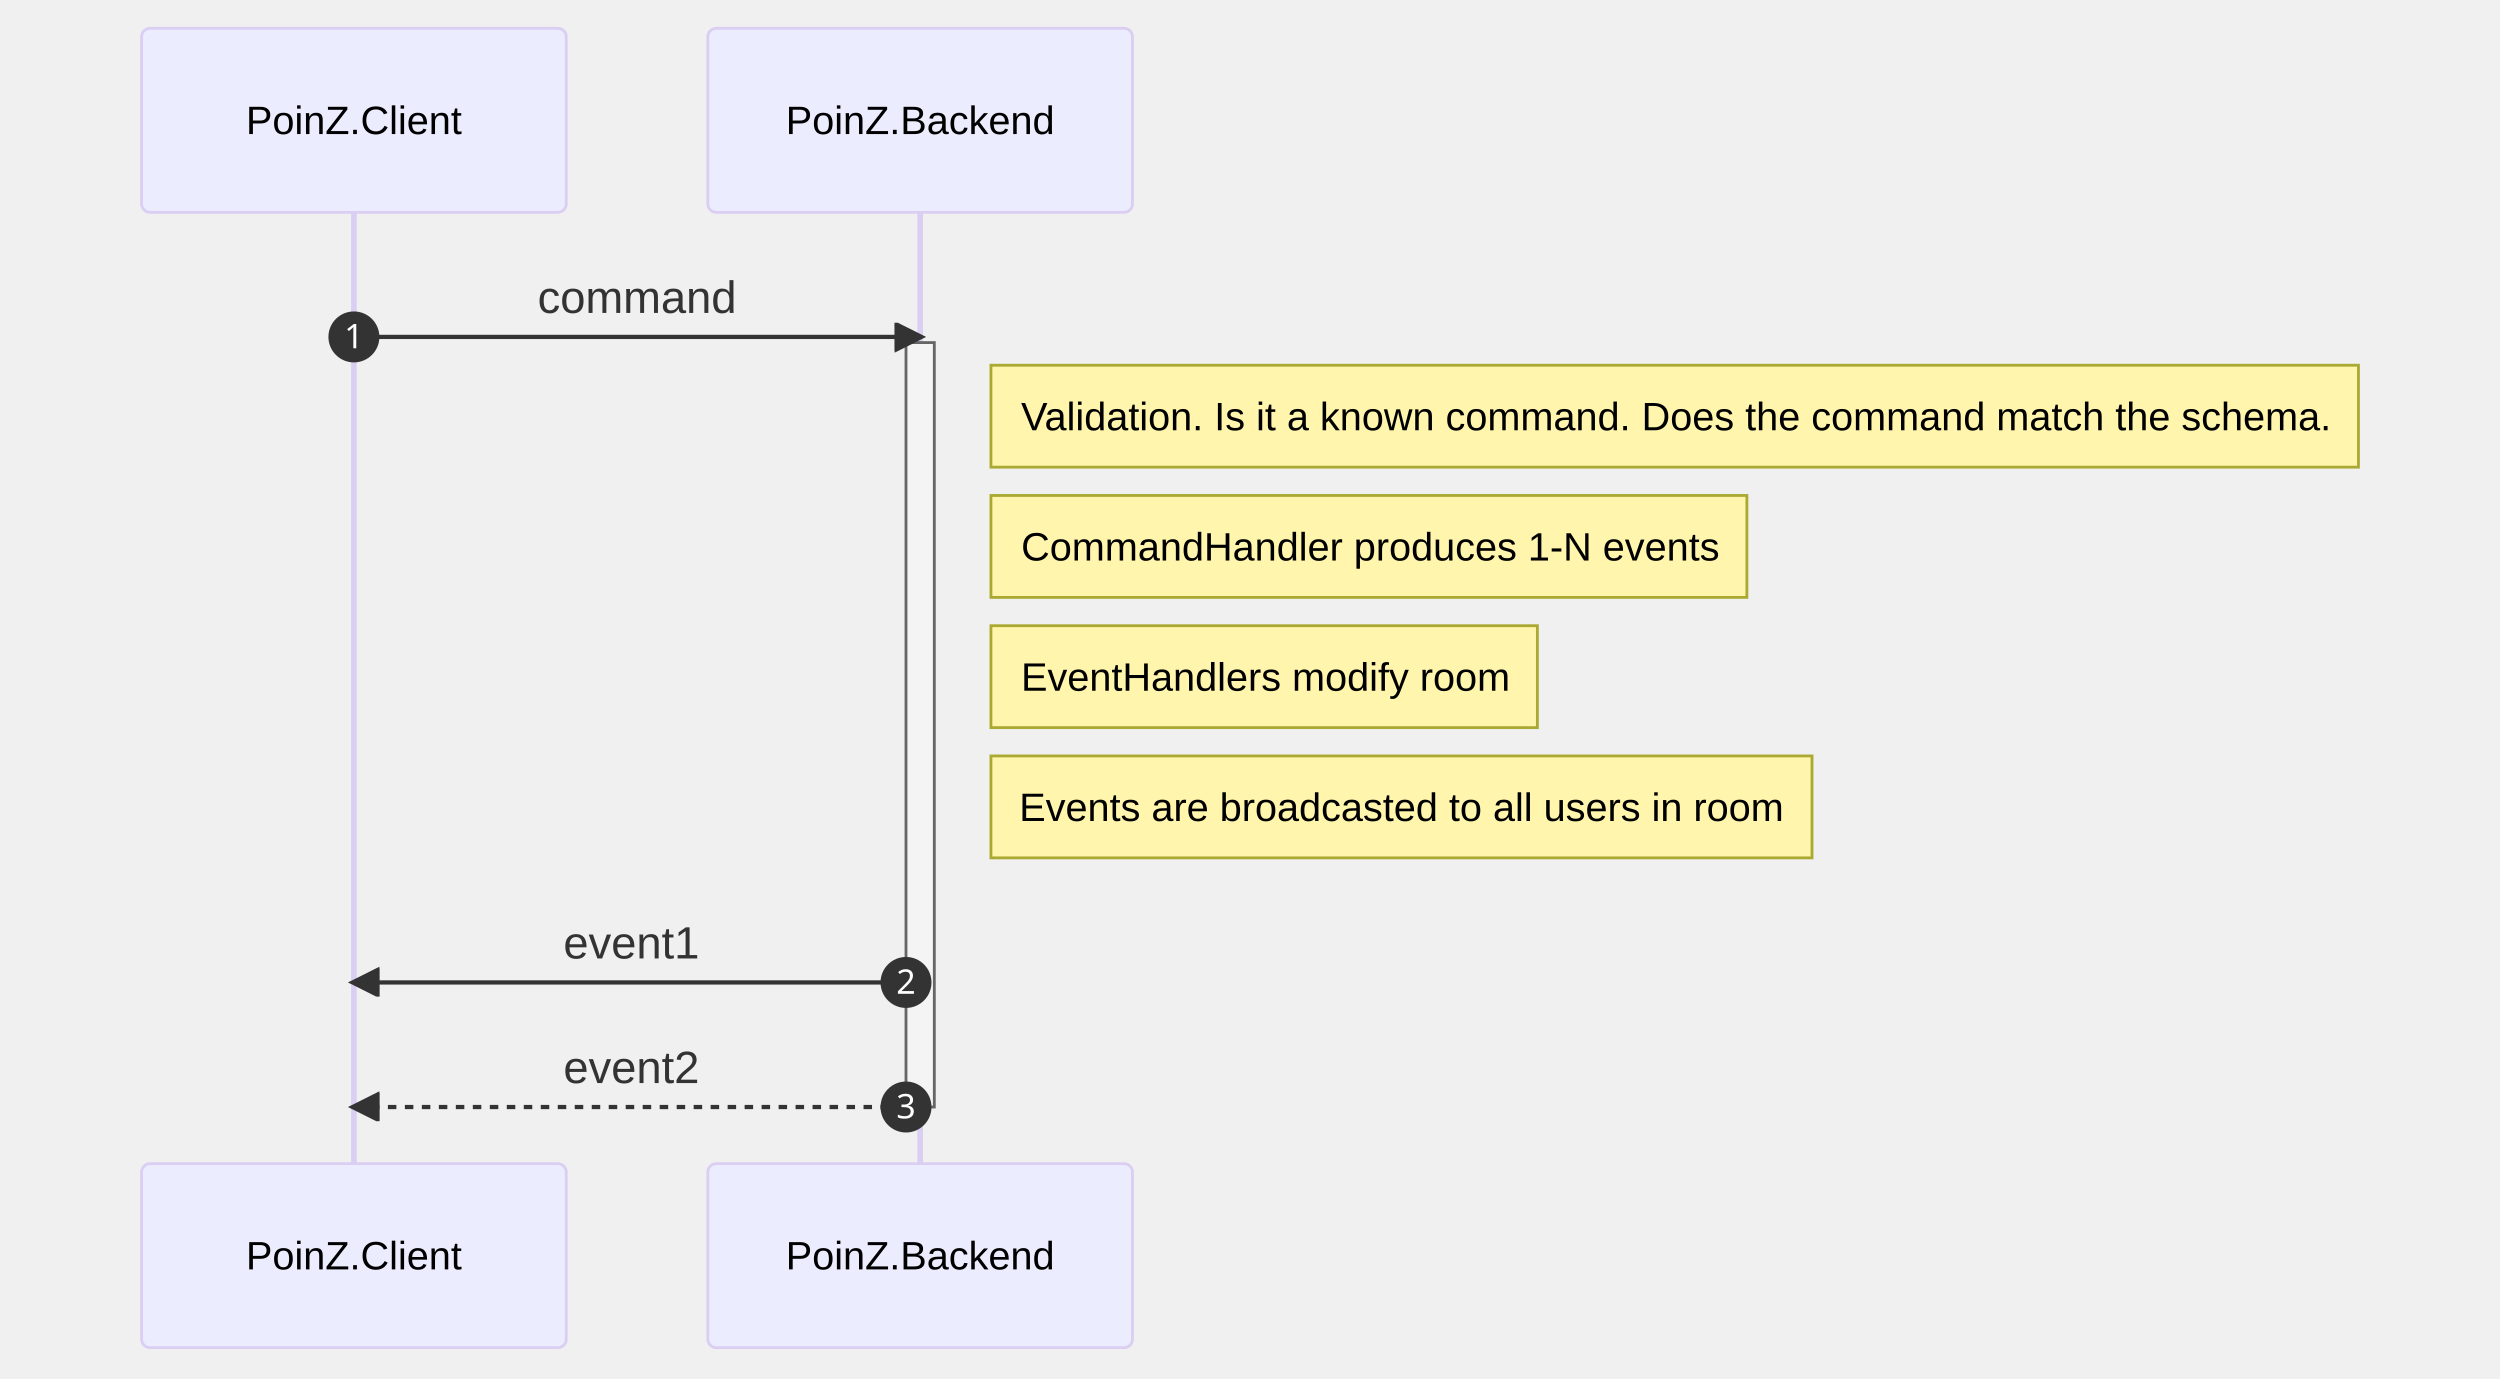
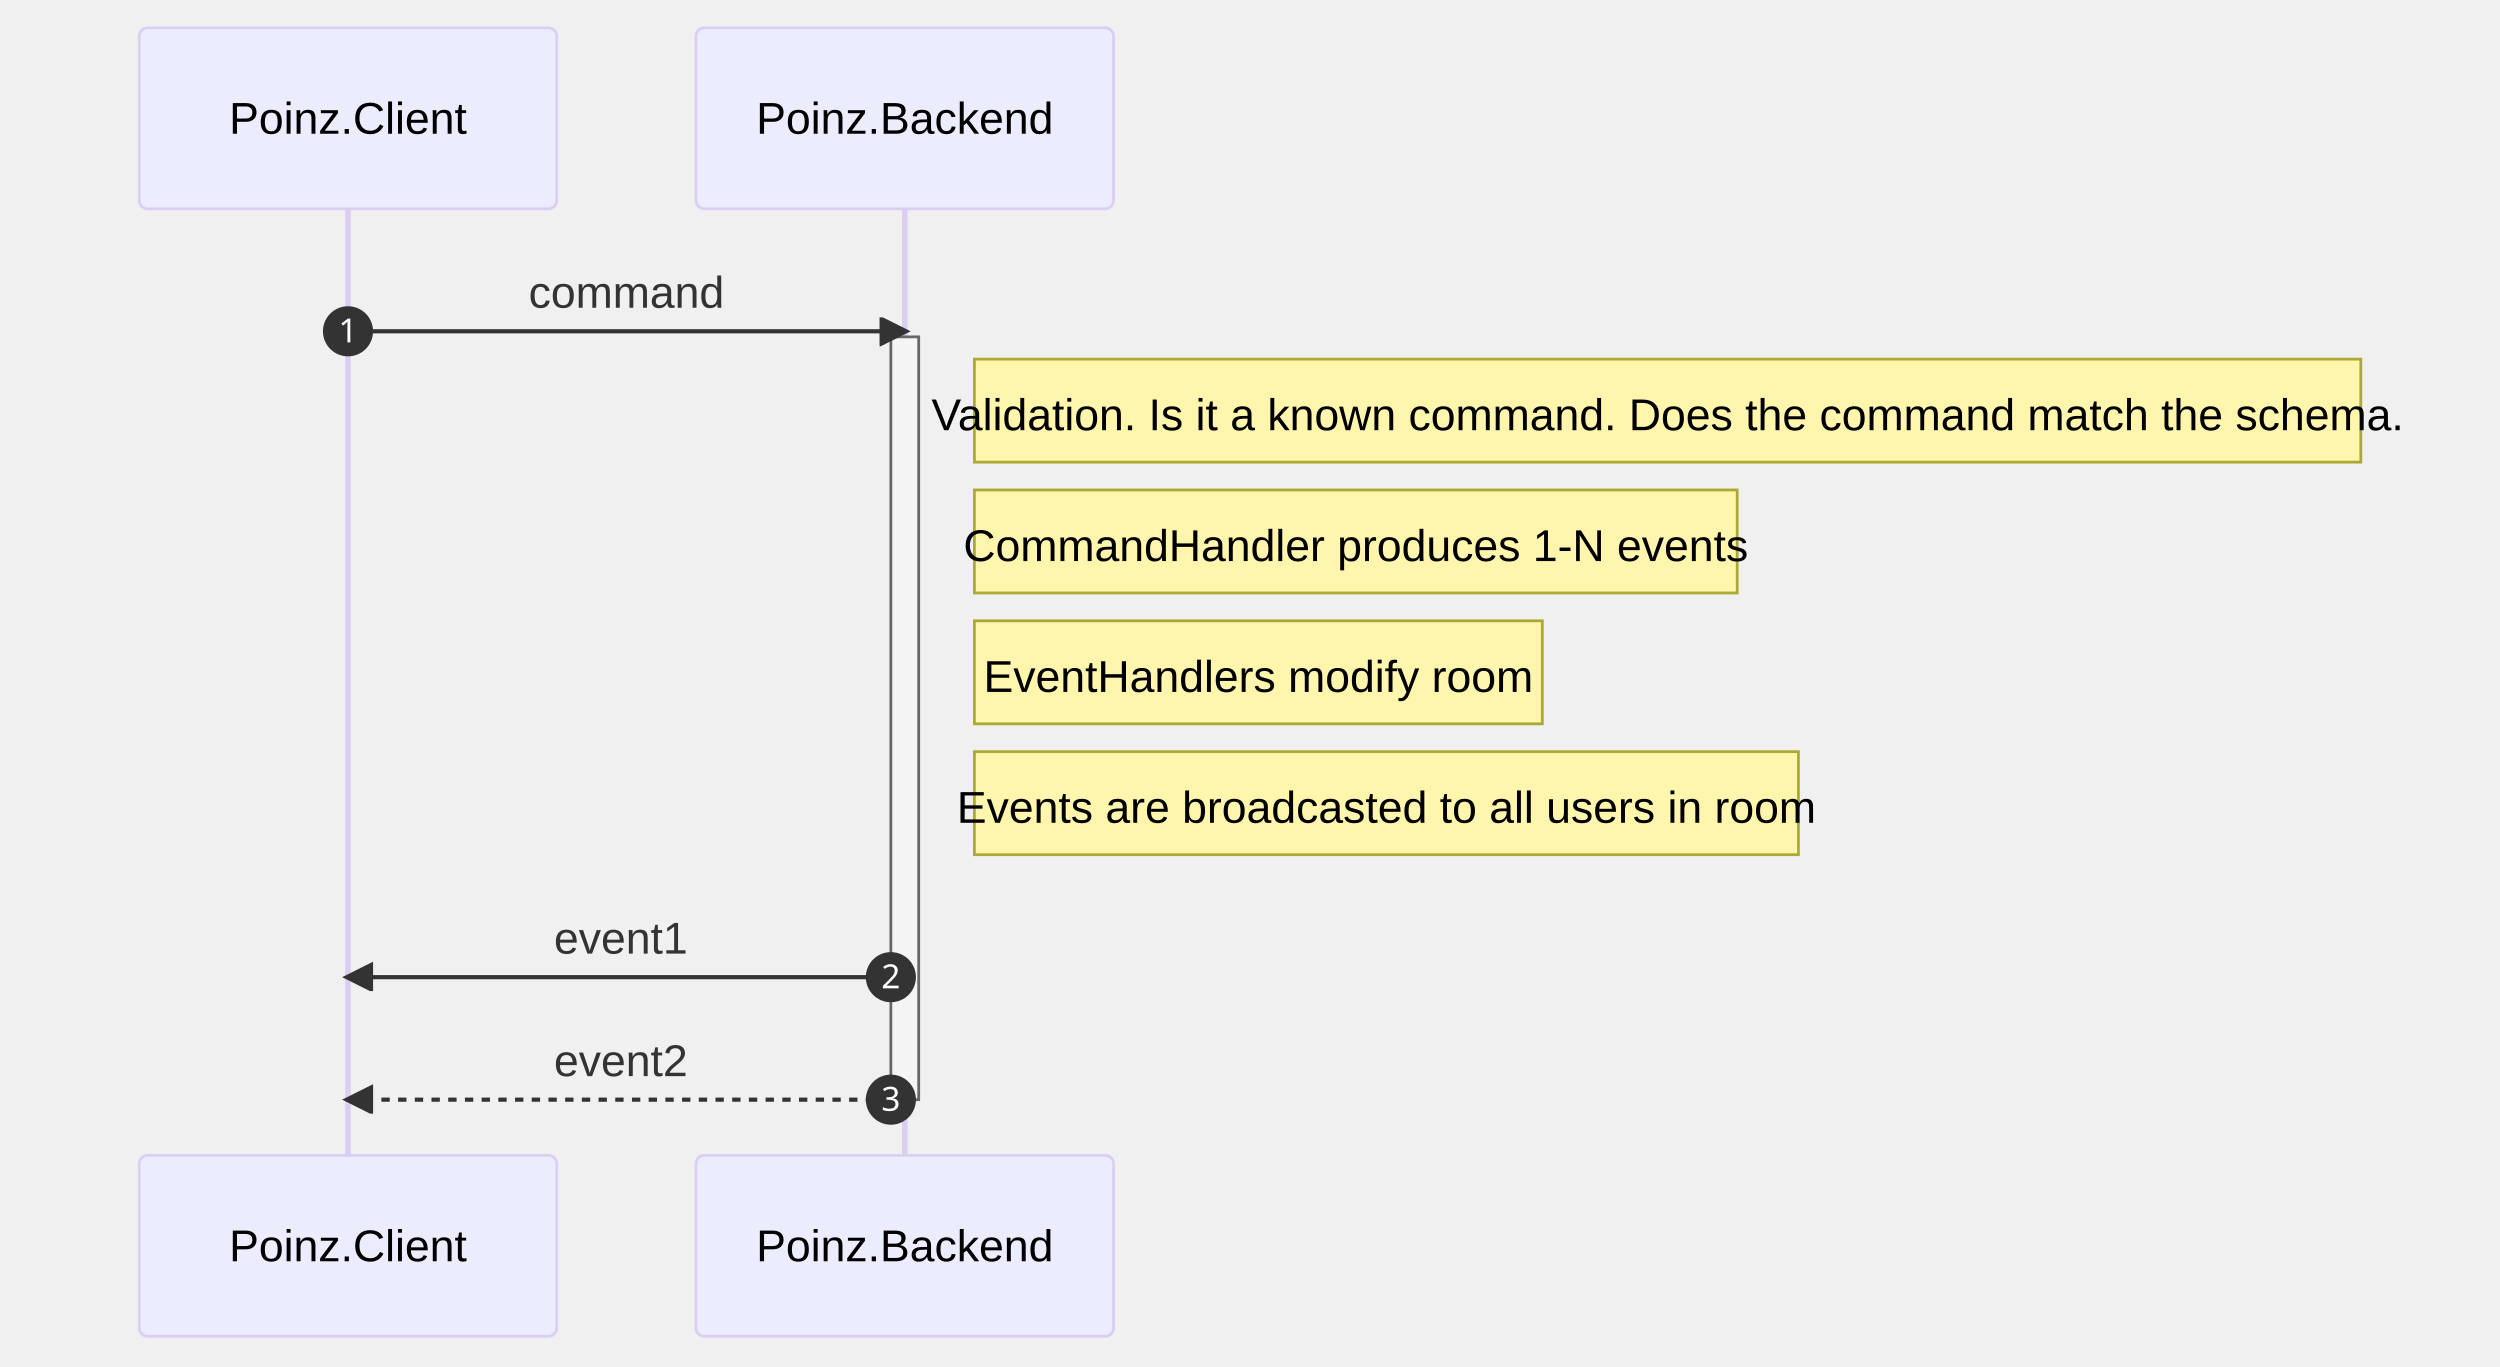
- <svg xmlns="http://www.w3.org/2000/svg" aria-labelledby="chart-title-mermaid-1667730620739 chart-desc-mermaid-1667730620739" role="img" viewBox="-50 -10 883 487" style="max-width: 883px; background-color: white;" width="100%" id="mermaid-1667730620739">
-   <style>#mermaid-1667730620739 {font-family:"trebuchet ms",verdana,arial,sans-serif;font-size:16px;fill:#333;}#mermaid-1667730620739 .error-icon{fill:#552222;}#mermaid-1667730620739 .error-text{fill:#552222;stroke:#552222;}#mermaid-1667730620739 .edge-thickness-normal{stroke-width:2px;}#mermaid-1667730620739 .edge-thickness-thick{stroke-width:3.5px;}#mermaid-1667730620739 .edge-pattern-solid{stroke-dasharray:0;}#mermaid-1667730620739 .edge-pattern-dashed{stroke-dasharray:3;}#mermaid-1667730620739 .edge-pattern-dotted{stroke-dasharray:2;}#mermaid-1667730620739 .marker{fill:#333333;stroke:#333333;}#mermaid-1667730620739 .marker.cross{stroke:#333333;}#mermaid-1667730620739 svg{font-family:"trebuchet ms",verdana,arial,sans-serif;font-size:16px;}#mermaid-1667730620739 .actor{stroke:hsl(259.626, 59.777%, 87.902%);fill:#ECECFF;}#mermaid-1667730620739 text.actor&gt;tspan{fill:black;stroke:none;}#mermaid-1667730620739 .actor-line{stroke:grey;}#mermaid-1667730620739 .messageLine0{stroke-width:1.5;stroke-dasharray:none;stroke:#333;}#mermaid-1667730620739 .messageLine1{stroke-width:1.5;stroke-dasharray:2,2;stroke:#333;}#mermaid-1667730620739 #arrowhead path{fill:#333;stroke:#333;}#mermaid-1667730620739 .sequenceNumber{fill:white;}#mermaid-1667730620739 #sequencenumber{fill:#333;}#mermaid-1667730620739 #crosshead path{fill:#333;stroke:#333;}#mermaid-1667730620739 .messageText{fill:#333;stroke:none;}#mermaid-1667730620739 .labelBox{stroke:hsl(259.626, 59.777%, 87.902%);fill:#ECECFF;}#mermaid-1667730620739 .labelText,#mermaid-1667730620739 .labelText&gt;tspan{fill:black;stroke:none;}#mermaid-1667730620739 .loopText,#mermaid-1667730620739 .loopText&gt;tspan{fill:black;stroke:none;}#mermaid-1667730620739 .loopLine{stroke-width:2px;stroke-dasharray:2,2;stroke:hsl(259.626, 59.777%, 87.902%);fill:hsl(259.626, 59.777%, 87.902%);}#mermaid-1667730620739 .note{stroke:#aaaa33;fill:#fff5ad;}#mermaid-1667730620739 .noteText,#mermaid-1667730620739 .noteText&gt;tspan{fill:black;stroke:none;}#mermaid-1667730620739 .activation0{fill:#f4f4f4;stroke:#666;}#mermaid-1667730620739 .activation1{fill:#f4f4f4;stroke:#666;}#mermaid-1667730620739 .activation2{fill:#f4f4f4;stroke:#666;}#mermaid-1667730620739 .actorPopupMenu{position:absolute;}#mermaid-1667730620739 .actorPopupMenuPanel{position:absolute;fill:#ECECFF;box-shadow:0px 8px 16px 0px rgba(0,0,0,0.2);filter:drop-shadow(3px 5px 2px rgb(0 0 0 / 0.4));}#mermaid-1667730620739 .actor-man line{stroke:hsl(259.626, 59.777%, 87.902%);fill:#ECECFF;}#mermaid-1667730620739 .actor-man circle,#mermaid-1667730620739 line{stroke:hsl(259.626, 59.777%, 87.902%);fill:#ECECFF;stroke-width:2px;}#mermaid-1667730620739 :root{--mermaid-font-family:"trebuchet ms",verdana,arial,sans-serif;}</style>
+ <svg xmlns="http://www.w3.org/2000/svg" aria-roledescription="sequence" viewBox="-50 -10 898 491" style="max-width: 898px; background-color: white;" width="100%" id="mermaid-1676112150897">
+   <style>#mermaid-1676112150897{font-family:"trebuchet ms",verdana,arial,sans-serif;font-size:16px;fill:#333;}#mermaid-1676112150897 .error-icon{fill:#552222;}#mermaid-1676112150897 .error-text{fill:#552222;stroke:#552222;}#mermaid-1676112150897 .edge-thickness-normal{stroke-width:2px;}#mermaid-1676112150897 .edge-thickness-thick{stroke-width:3.5px;}#mermaid-1676112150897 .edge-pattern-solid{stroke-dasharray:0;}#mermaid-1676112150897 .edge-pattern-dashed{stroke-dasharray:3;}#mermaid-1676112150897 .edge-pattern-dotted{stroke-dasharray:2;}#mermaid-1676112150897 .marker{fill:#333333;stroke:#333333;}#mermaid-1676112150897 .marker.cross{stroke:#333333;}#mermaid-1676112150897 svg{font-family:"trebuchet ms",verdana,arial,sans-serif;font-size:16px;}#mermaid-1676112150897 .actor{stroke:hsl(259.626, 59.777%, 87.902%);fill:#ECECFF;}#mermaid-1676112150897 text.actor&gt;tspan{fill:black;stroke:none;}#mermaid-1676112150897 .actor-line{stroke:grey;}#mermaid-1676112150897 .messageLine0{stroke-width:1.5;stroke-dasharray:none;stroke:#333;}#mermaid-1676112150897 .messageLine1{stroke-width:1.5;stroke-dasharray:2,2;stroke:#333;}#mermaid-1676112150897 #arrowhead path{fill:#333;stroke:#333;}#mermaid-1676112150897 .sequenceNumber{fill:white;}#mermaid-1676112150897 #sequencenumber{fill:#333;}#mermaid-1676112150897 #crosshead path{fill:#333;stroke:#333;}#mermaid-1676112150897 .messageText{fill:#333;stroke:none;}#mermaid-1676112150897 .labelBox{stroke:hsl(259.626, 59.777%, 87.902%);fill:#ECECFF;}#mermaid-1676112150897 .labelText,#mermaid-1676112150897 .labelText&gt;tspan{fill:black;stroke:none;}#mermaid-1676112150897 .loopText,#mermaid-1676112150897 .loopText&gt;tspan{fill:black;stroke:none;}#mermaid-1676112150897 .loopLine{stroke-width:2px;stroke-dasharray:2,2;stroke:hsl(259.626, 59.777%, 87.902%);fill:hsl(259.626, 59.777%, 87.902%);}#mermaid-1676112150897 .note{stroke:#aaaa33;fill:#fff5ad;}#mermaid-1676112150897 .noteText,#mermaid-1676112150897 .noteText&gt;tspan{fill:black;stroke:none;}#mermaid-1676112150897 .activation0{fill:#f4f4f4;stroke:#666;}#mermaid-1676112150897 .activation1{fill:#f4f4f4;stroke:#666;}#mermaid-1676112150897 .activation2{fill:#f4f4f4;stroke:#666;}#mermaid-1676112150897 .actorPopupMenu{position:absolute;}#mermaid-1676112150897 .actorPopupMenuPanel{position:absolute;fill:#ECECFF;box-shadow:0px 8px 16px 0px rgba(0,0,0,0.2);filter:drop-shadow(3px 5px 2px rgb(0 0 0 / 0.4));}#mermaid-1676112150897 .actor-man line{stroke:hsl(259.626, 59.777%, 87.902%);fill:#ECECFF;}#mermaid-1676112150897 .actor-man circle,#mermaid-1676112150897 line{stroke:hsl(259.626, 59.777%, 87.902%);fill:#ECECFF;stroke-width:2px;}#mermaid-1676112150897 :root{--mermaid-font-family:"trebuchet ms",verdana,arial,sans-serif;}</style>
  <g />
  <defs>
    <symbol height="24" width="24" id="computer">
      <path d="M2 2v13h20v-13h-20zm18 11h-16v-9h16v9zm-10.228 6l.466-1h3.524l.467 1h-4.457zm14.228 3h-24l2-6h2.104l-1.33 4h18.45l-1.297-4h2.073l2 6zm-5-10h-14v-7h14v7z" transform="scale(.5)" />
    </symbol>
  </defs>
  <defs>
    <symbol clip-rule="evenodd" fill-rule="evenodd" id="database">
      <path d="M12.258.001l.256.004.255.005.253.008.251.01.249.012.247.015.246.016.242.019.241.02.239.023.236.024.233.027.231.028.229.031.225.032.223.034.22.036.217.038.214.04.211.041.208.043.205.045.201.046.198.048.194.05.191.051.187.053.183.054.18.056.175.057.172.059.168.06.163.061.16.063.155.064.15.066.074.033.073.033.071.034.07.034.069.035.068.035.067.035.066.035.064.036.064.036.062.036.06.036.06.037.058.037.058.037.055.038.055.038.053.038.052.038.051.039.05.039.048.039.047.039.045.04.044.04.043.04.041.04.04.041.039.041.037.041.036.041.034.041.033.042.032.042.03.042.029.042.027.042.026.043.024.043.023.043.021.043.02.043.018.044.017.043.015.044.013.044.012.044.011.045.009.044.007.045.006.045.004.045.002.045.001.045v17l-.001.045-.002.045-.004.045-.006.045-.007.045-.009.044-.011.045-.012.044-.013.044-.015.044-.017.043-.018.044-.02.043-.021.043-.023.043-.024.043-.026.043-.027.042-.029.042-.03.042-.032.042-.033.042-.034.041-.036.041-.037.041-.039.041-.04.041-.041.04-.043.04-.044.04-.045.04-.047.039-.048.039-.05.039-.051.039-.052.038-.053.038-.055.038-.055.038-.058.037-.058.037-.06.037-.06.036-.062.036-.064.036-.064.036-.066.035-.067.035-.068.035-.069.035-.07.034-.071.034-.073.033-.074.033-.15.066-.155.064-.16.063-.163.061-.168.06-.172.059-.175.057-.18.056-.183.054-.187.053-.191.051-.194.05-.198.048-.201.046-.205.045-.208.043-.211.041-.214.04-.217.038-.22.036-.223.034-.225.032-.229.031-.231.028-.233.027-.236.024-.239.023-.241.02-.242.019-.246.016-.247.015-.249.012-.251.01-.253.008-.255.005-.256.004-.258.001-.258-.001-.256-.004-.255-.005-.253-.008-.251-.01-.249-.012-.247-.015-.245-.016-.243-.019-.241-.02-.238-.023-.236-.024-.234-.027-.231-.028-.228-.031-.226-.032-.223-.034-.22-.036-.217-.038-.214-.04-.211-.041-.208-.043-.204-.045-.201-.046-.198-.048-.195-.05-.19-.051-.187-.053-.184-.054-.179-.056-.176-.057-.172-.059-.167-.06-.164-.061-.159-.063-.155-.064-.151-.066-.074-.033-.072-.033-.072-.034-.07-.034-.069-.035-.068-.035-.067-.035-.066-.035-.064-.036-.063-.036-.062-.036-.061-.036-.06-.037-.058-.037-.057-.037-.056-.038-.055-.038-.053-.038-.052-.038-.051-.039-.049-.039-.049-.039-.046-.039-.046-.04-.044-.04-.043-.04-.041-.04-.04-.041-.039-.041-.037-.041-.036-.041-.034-.041-.033-.042-.032-.042-.03-.042-.029-.042-.027-.042-.026-.043-.024-.043-.023-.043-.021-.043-.02-.043-.018-.044-.017-.043-.015-.044-.013-.044-.012-.044-.011-.045-.009-.044-.007-.045-.006-.045-.004-.045-.002-.045-.001-.045v-17l.001-.045.002-.045.004-.045.006-.045.007-.045.009-.044.011-.045.012-.044.013-.044.015-.044.017-.043.018-.044.02-.043.021-.043.023-.043.024-.043.026-.043.027-.042.029-.042.03-.042.032-.042.033-.042.034-.041.036-.041.037-.041.039-.041.04-.041.041-.04.043-.04.044-.04.046-.04.046-.039.049-.039.049-.039.051-.039.052-.038.053-.038.055-.038.056-.038.057-.037.058-.037.06-.037.061-.036.062-.036.063-.036.064-.036.066-.035.067-.035.068-.035.069-.035.07-.034.072-.034.072-.033.074-.033.151-.066.155-.064.159-.063.164-.061.167-.06.172-.059.176-.057.179-.056.184-.054.187-.053.19-.051.195-.05.198-.048.201-.046.204-.045.208-.043.211-.041.214-.04.217-.038.22-.036.223-.034.226-.032.228-.031.231-.028.234-.027.236-.024.238-.023.241-.02.243-.019.245-.016.247-.015.249-.012.251-.01.253-.008.255-.005.256-.004.258-.001.258.001zm-9.258 20.499v.01l.001.021.003.021.004.022.005.021.006.022.007.022.009.023.01.022.011.023.012.023.013.023.015.023.016.024.017.023.018.024.019.024.021.024.022.025.023.024.024.025.052.049.056.05.061.051.066.051.07.051.075.051.079.052.084.052.088.052.092.052.097.052.102.051.105.052.11.052.114.051.119.051.123.051.127.05.131.05.135.05.139.048.144.049.147.047.152.047.155.047.16.045.163.045.167.043.171.043.176.041.178.041.183.039.187.039.19.037.194.035.197.035.202.033.204.031.209.03.212.029.216.027.219.025.222.024.226.021.23.02.233.018.236.016.24.015.243.012.246.01.249.008.253.005.256.004.259.001.26-.001.257-.004.254-.005.25-.008.247-.011.244-.012.241-.014.237-.016.233-.018.231-.021.226-.021.224-.024.22-.026.216-.027.212-.028.21-.031.205-.031.202-.034.198-.034.194-.036.191-.037.187-.039.183-.04.179-.04.175-.042.172-.043.168-.044.163-.045.16-.046.155-.046.152-.047.148-.048.143-.049.139-.049.136-.05.131-.05.126-.05.123-.051.118-.052.114-.051.11-.052.106-.052.101-.052.096-.052.092-.052.088-.053.083-.051.079-.052.074-.052.07-.051.065-.051.06-.051.056-.05.051-.05.023-.024.023-.025.021-.024.02-.024.019-.024.018-.024.017-.024.015-.023.014-.024.013-.023.012-.023.01-.023.01-.022.008-.022.006-.022.006-.022.004-.022.004-.021.001-.021.001-.021v-4.127l-.077.055-.08.053-.083.054-.085.053-.087.052-.09.052-.093.051-.095.05-.097.05-.1.049-.102.049-.105.048-.106.047-.109.047-.111.046-.114.045-.115.045-.118.044-.12.043-.122.042-.124.042-.126.041-.128.04-.13.04-.132.038-.134.038-.135.037-.138.037-.139.035-.142.035-.143.034-.144.033-.147.032-.148.031-.15.03-.151.03-.153.029-.154.027-.156.027-.158.026-.159.025-.161.024-.162.023-.163.022-.165.021-.166.02-.167.019-.169.018-.169.017-.171.016-.173.015-.173.014-.175.013-.175.012-.177.011-.178.01-.179.008-.179.008-.181.006-.182.005-.182.004-.184.003-.184.002h-.37l-.184-.002-.184-.003-.182-.004-.182-.005-.181-.006-.179-.008-.179-.008-.178-.01-.176-.011-.176-.012-.175-.013-.173-.014-.172-.015-.171-.016-.17-.017-.169-.018-.167-.019-.166-.02-.165-.021-.163-.022-.162-.023-.161-.024-.159-.025-.157-.026-.156-.027-.155-.027-.153-.029-.151-.03-.15-.03-.148-.031-.146-.032-.145-.033-.143-.034-.141-.035-.14-.035-.137-.037-.136-.037-.134-.038-.132-.038-.13-.04-.128-.04-.126-.041-.124-.042-.122-.042-.12-.044-.117-.043-.116-.045-.113-.045-.112-.046-.109-.047-.106-.047-.105-.048-.102-.049-.1-.049-.097-.05-.095-.05-.093-.052-.09-.051-.087-.052-.085-.053-.083-.054-.08-.054-.077-.054v4.127zm0-5.654v.011l.001.021.003.021.004.021.005.022.006.022.007.022.009.022.01.022.011.023.012.023.013.023.015.024.016.023.017.024.018.024.019.024.021.024.022.024.023.025.024.024.052.05.056.05.061.05.066.051.07.051.075.052.079.051.084.052.088.052.092.052.097.052.102.052.105.052.11.051.114.051.119.052.123.05.127.051.131.05.135.049.139.049.144.048.147.048.152.047.155.046.16.045.163.045.167.044.171.042.176.042.178.04.183.04.187.038.19.037.194.036.197.034.202.033.204.032.209.03.212.028.216.027.219.025.222.024.226.022.23.02.233.018.236.016.24.014.243.012.246.01.249.008.253.006.256.003.259.001.26-.001.257-.003.254-.006.25-.008.247-.01.244-.012.241-.015.237-.016.233-.018.231-.02.226-.022.224-.024.22-.025.216-.027.212-.029.21-.03.205-.032.202-.033.198-.035.194-.036.191-.037.187-.039.183-.039.179-.041.175-.042.172-.043.168-.044.163-.045.16-.045.155-.047.152-.047.148-.048.143-.048.139-.05.136-.049.131-.05.126-.051.123-.051.118-.051.114-.052.11-.052.106-.052.101-.052.096-.052.092-.052.088-.052.083-.052.079-.052.074-.051.07-.052.065-.051.06-.05.056-.051.051-.049.023-.025.023-.024.021-.025.02-.024.019-.024.018-.024.017-.024.015-.023.014-.023.013-.024.012-.022.01-.023.01-.023.008-.022.006-.022.006-.022.004-.021.004-.022.001-.021.001-.021v-4.139l-.077.054-.08.054-.083.054-.085.052-.087.053-.09.051-.093.051-.095.051-.097.05-.1.049-.102.049-.105.048-.106.047-.109.047-.111.046-.114.045-.115.044-.118.044-.12.044-.122.042-.124.042-.126.041-.128.04-.13.039-.132.039-.134.038-.135.037-.138.036-.139.036-.142.035-.143.033-.144.033-.147.033-.148.031-.15.03-.151.03-.153.028-.154.028-.156.027-.158.026-.159.025-.161.024-.162.023-.163.022-.165.021-.166.02-.167.019-.169.018-.169.017-.171.016-.173.015-.173.014-.175.013-.175.012-.177.011-.178.009-.179.009-.179.007-.181.007-.182.005-.182.004-.184.003-.184.002h-.37l-.184-.002-.184-.003-.182-.004-.182-.005-.181-.007-.179-.007-.179-.009-.178-.009-.176-.011-.176-.012-.175-.013-.173-.014-.172-.015-.171-.016-.17-.017-.169-.018-.167-.019-.166-.02-.165-.021-.163-.022-.162-.023-.161-.024-.159-.025-.157-.026-.156-.027-.155-.028-.153-.028-.151-.03-.15-.03-.148-.031-.146-.033-.145-.033-.143-.033-.141-.035-.14-.036-.137-.036-.136-.037-.134-.038-.132-.039-.13-.039-.128-.04-.126-.041-.124-.042-.122-.043-.12-.043-.117-.044-.116-.044-.113-.046-.112-.046-.109-.046-.106-.047-.105-.048-.102-.049-.1-.049-.097-.05-.095-.051-.093-.051-.09-.051-.087-.053-.085-.052-.083-.054-.08-.054-.077-.054v4.139zm0-5.666v.011l.001.02.003.022.004.021.005.022.006.021.007.022.009.023.01.022.011.023.012.023.013.023.015.023.016.024.017.024.018.023.019.024.021.025.022.024.023.024.024.025.052.05.056.05.061.05.066.051.07.051.075.052.079.051.084.052.088.052.092.052.097.052.102.052.105.051.11.052.114.051.119.051.123.051.127.05.131.05.135.05.139.049.144.048.147.048.152.047.155.046.16.045.163.045.167.043.171.043.176.042.178.04.183.04.187.038.19.037.194.036.197.034.202.033.204.032.209.03.212.028.216.027.219.025.222.024.226.021.23.02.233.018.236.017.24.014.243.012.246.01.249.008.253.006.256.003.259.001.26-.001.257-.003.254-.006.25-.008.247-.01.244-.013.241-.014.237-.016.233-.018.231-.02.226-.022.224-.024.22-.025.216-.027.212-.029.21-.03.205-.032.202-.033.198-.035.194-.036.191-.037.187-.039.183-.039.179-.041.175-.042.172-.043.168-.044.163-.045.16-.045.155-.047.152-.047.148-.048.143-.049.139-.049.136-.049.131-.051.126-.05.123-.051.118-.052.114-.051.11-.052.106-.052.101-.052.096-.052.092-.052.088-.052.083-.052.079-.052.074-.052.07-.051.065-.051.06-.051.056-.05.051-.049.023-.025.023-.025.021-.024.02-.024.019-.024.018-.024.017-.024.015-.023.014-.024.013-.023.012-.023.01-.022.01-.023.008-.022.006-.022.006-.022.004-.022.004-.021.001-.021.001-.021v-4.153l-.077.054-.08.054-.083.053-.085.053-.087.053-.09.051-.093.051-.095.051-.097.05-.1.049-.102.048-.105.048-.106.048-.109.046-.111.046-.114.046-.115.044-.118.044-.12.043-.122.043-.124.042-.126.041-.128.04-.13.039-.132.039-.134.038-.135.037-.138.036-.139.036-.142.034-.143.034-.144.033-.147.032-.148.032-.15.03-.151.03-.153.028-.154.028-.156.027-.158.026-.159.024-.161.024-.162.023-.163.023-.165.021-.166.02-.167.019-.169.018-.169.017-.171.016-.173.015-.173.014-.175.013-.175.012-.177.01-.178.01-.179.009-.179.007-.181.006-.182.006-.182.004-.184.003-.184.001-.185.001-.185-.001-.184-.001-.184-.003-.182-.004-.182-.006-.181-.006-.179-.007-.179-.009-.178-.01-.176-.01-.176-.012-.175-.013-.173-.014-.172-.015-.171-.016-.17-.017-.169-.018-.167-.019-.166-.02-.165-.021-.163-.023-.162-.023-.161-.024-.159-.024-.157-.026-.156-.027-.155-.028-.153-.028-.151-.03-.15-.03-.148-.032-.146-.032-.145-.033-.143-.034-.141-.034-.14-.036-.137-.036-.136-.037-.134-.038-.132-.039-.13-.039-.128-.041-.126-.041-.124-.041-.122-.043-.12-.043-.117-.044-.116-.044-.113-.046-.112-.046-.109-.046-.106-.048-.105-.048-.102-.048-.1-.05-.097-.049-.095-.051-.093-.051-.09-.052-.087-.052-.085-.053-.083-.053-.08-.054-.077-.054v4.153zm8.74-8.179l-.257.004-.254.005-.25.008-.247.011-.244.012-.241.014-.237.016-.233.018-.231.021-.226.022-.224.023-.22.026-.216.027-.212.028-.21.031-.205.032-.202.033-.198.034-.194.036-.191.038-.187.038-.183.04-.179.041-.175.042-.172.043-.168.043-.163.045-.16.046-.155.046-.152.048-.148.048-.143.048-.139.049-.136.05-.131.05-.126.051-.123.051-.118.051-.114.052-.11.052-.106.052-.101.052-.096.052-.092.052-.088.052-.083.052-.079.052-.074.051-.07.052-.065.051-.06.05-.056.05-.051.05-.023.025-.023.024-.021.024-.02.025-.019.024-.018.024-.017.023-.015.024-.014.023-.013.023-.012.023-.01.023-.01.022-.008.022-.006.023-.006.021-.004.022-.004.021-.001.021-.001.021.001.021.001.021.004.021.004.022.006.021.006.023.008.022.01.022.01.023.012.023.013.023.014.023.015.024.017.023.018.024.019.024.02.025.021.024.023.024.023.025.051.05.056.05.06.05.065.051.07.052.074.051.079.052.083.052.088.052.092.052.096.052.101.052.106.052.11.052.114.052.118.051.123.051.126.051.131.05.136.05.139.049.143.048.148.048.152.048.155.046.16.046.163.045.168.043.172.043.175.042.179.041.183.04.187.038.191.038.194.036.198.034.202.033.205.032.21.031.212.028.216.027.22.026.224.023.226.022.231.021.233.018.237.016.241.014.244.012.247.011.25.008.254.005.257.004.26.001.26-.001.257-.004.254-.005.25-.008.247-.011.244-.012.241-.014.237-.016.233-.018.231-.021.226-.022.224-.023.22-.026.216-.027.212-.028.21-.031.205-.032.202-.033.198-.034.194-.036.191-.038.187-.038.183-.04.179-.041.175-.042.172-.043.168-.043.163-.045.16-.046.155-.046.152-.048.148-.048.143-.048.139-.049.136-.05.131-.05.126-.051.123-.051.118-.051.114-.052.11-.052.106-.052.101-.052.096-.052.092-.052.088-.052.083-.052.079-.052.074-.051.07-.052.065-.051.06-.05.056-.05.051-.05.023-.025.023-.024.021-.024.02-.025.019-.024.018-.024.017-.023.015-.024.014-.023.013-.023.012-.023.01-.023.01-.022.008-.022.006-.023.006-.021.004-.022.004-.021.001-.021.001-.021-.001-.021-.001-.021-.004-.021-.004-.022-.006-.021-.006-.023-.008-.022-.01-.022-.01-.023-.012-.023-.013-.023-.014-.023-.015-.024-.017-.023-.018-.024-.019-.024-.02-.025-.021-.024-.023-.024-.023-.025-.051-.05-.056-.05-.06-.05-.065-.051-.07-.052-.074-.051-.079-.052-.083-.052-.088-.052-.092-.052-.096-.052-.101-.052-.106-.052-.11-.052-.114-.052-.118-.051-.123-.051-.126-.051-.131-.05-.136-.05-.139-.049-.143-.048-.148-.048-.152-.048-.155-.046-.16-.046-.163-.045-.168-.043-.172-.043-.175-.042-.179-.041-.183-.04-.187-.038-.191-.038-.194-.036-.198-.034-.202-.033-.205-.032-.21-.031-.212-.028-.216-.027-.22-.026-.224-.023-.226-.022-.231-.021-.233-.018-.237-.016-.241-.014-.244-.012-.247-.011-.25-.008-.254-.005-.257-.004-.26-.001-.26.001z" transform="scale(.5)" />
    </symbol>
  </defs>
  <defs>
    <symbol height="24" width="24" id="clock">
      <path d="M12 2c5.514 0 10 4.486 10 10s-4.486 10-10 10-10-4.486-10-10 4.486-10 10-10zm0-2c-6.627 0-12 5.373-12 12s5.373 12 12 12 12-5.373 12-12-5.373-12-12-12zm5.848 12.459c.202.038.202.333.001.372-1.907.361-6.045 1.111-6.547 1.111-.719 0-1.301-.582-1.301-1.301 0-.512.77-5.447 1.125-7.445.034-.192.312-.181.343.014l.985 6.238 5.394 1.011z" transform="scale(.5)" />
    </symbol>
  </defs>
  <g>
-     <line stroke="#999" stroke-width="0.5px" class="200" y2="421" x2="75" y1="5" x1="75" id="actor0" />
+     <line stroke="#999" stroke-width="0.5px" class="200" y2="425" x2="75" y1="5" x1="75" id="actor0" />
    <g id="root-0">
      <rect class="actor" ry="3" rx="3" height="65" width="150" stroke="#666" fill="#eaeaea" y="0" x="0" />
-       <text style="text-anchor: middle; font-size: 14px; font-weight: 400;" class="actor" alignment-baseline="central" dominant-baseline="central" y="32.5" x="75">
-         <tspan dy="0" x="75">PoinZ.Client</tspan>
+       <text style="text-anchor: middle; font-size: 16px; font-weight: 400;" class="actor" alignment-baseline="central" dominant-baseline="central" y="32.5" x="75">
+         <tspan dy="0" x="75">Poinz.Client</tspan>
      </text>
    </g>
  </g>
  <g>
-     <line stroke="#999" stroke-width="0.5px" class="200" y2="421" x2="275" y1="5" x1="275" id="actor1" />
+     <line stroke="#999" stroke-width="0.5px" class="200" y2="425" x2="275" y1="5" x1="275" id="actor1" />
    <g id="root-1">
      <rect class="actor" ry="3" rx="3" height="65" width="150" stroke="#666" fill="#eaeaea" y="0" x="200" />
-       <text style="text-anchor: middle; font-size: 14px; font-weight: 400;" class="actor" alignment-baseline="central" dominant-baseline="central" y="32.5" x="275">
-         <tspan dy="0" x="275">PoinZ.Backend</tspan>
+       <text style="text-anchor: middle; font-size: 16px; font-weight: 400;" class="actor" alignment-baseline="central" dominant-baseline="central" y="32.5" x="275">
+         <tspan dy="0" x="275">Poinz.Backend</tspan>
      </text>
    </g>
  </g>
  <defs>
    <marker orient="auto" markerHeight="12" markerWidth="12" markerUnits="userSpaceOnUse" refY="5" refX="9" id="arrowhead">
      <path d="M 0 0 L 10 5 L 0 10 z" />
    </marker>
  </defs>
  <defs>
-     <marker refY="4" refX="16" orient="auto" markerHeight="8" markerWidth="15" id="crosshead">
-       <path style="stroke-dasharray: 0, 0;" d="M 9,2 V 6 L16,4 Z" stroke-width="1px" stroke="#000000" fill="black" />
-       <path style="stroke-dasharray: 0, 0;" d="M 0,1 L 6,7 M 6,1 L 0,7" stroke-width="1px" stroke="#000000" fill="none" />
+     <marker refY="5" refX="4" orient="auto" markerHeight="8" markerWidth="15" id="crosshead">
+       <path style="stroke-dasharray: 0, 0;" d="M 1,2 L 6,7 M 6,2 L 1,7" stroke-width="1pt" stroke="#000000" fill="none" />
    </marker>
  </defs>
  <defs>
    <marker orient="auto" markerHeight="28" markerWidth="20" refY="7" refX="18" id="filled-head">
      <path d="M 18,7 L9,13 L14,7 L9,1 Z" />
    </marker>
  </defs>
  <defs>
    <marker orient="auto" markerHeight="40" markerWidth="60" refY="15" refX="15" id="sequencenumber">
      <circle r="6" cy="15" cx="15" />
    </marker>
  </defs>
  <g>
-     <rect class="activation0" ry="0" rx="0" height="270" width="10" stroke="#666" fill="#EDF2AE" y="111" x="270" />
+     <rect class="activation0" ry="0" rx="0" height="274" width="10" stroke="#666" fill="#EDF2AE" y="111" x="270" />
  </g>
  <g>
-     <rect class="note" ry="0" rx="0" height="36" width="483" stroke="#666" fill="#EDF2AE" y="119" x="300" />
-     <text style="font-size: 14px; font-weight: 400;" dy="1em" class="noteText" alignment-baseline="middle" dominant-baseline="middle" text-anchor="middle" y="124" x="542">
-       <tspan x="542">Validation. Is it a known command. Does the command match the schema.</tspan>
+     <rect class="note" ry="0" rx="0" height="37" width="498" stroke="#666" fill="#EDF2AE" y="119" x="300" />
+     <text style="font-size: 16px; font-weight: 400;" dy="1em" class="noteText" alignment-baseline="middle" dominant-baseline="middle" text-anchor="middle" y="124" x="549">
+       <tspan x="549">Validation. Is it a known command. Does the command match the schema.</tspan>
    </text>
  </g>
  <g>
-     <rect class="note" ry="0" rx="0" height="36" width="267" stroke="#666" fill="#EDF2AE" y="165" x="300" />
-     <text style="font-size: 14px; font-weight: 400;" dy="1em" class="noteText" alignment-baseline="middle" dominant-baseline="middle" text-anchor="middle" y="170" x="434">
-       <tspan x="434">CommandHandler produces 1-N events</tspan>
+     <rect class="note" ry="0" rx="0" height="37" width="274" stroke="#666" fill="#EDF2AE" y="166" x="300" />
+     <text style="font-size: 16px; font-weight: 400;" dy="1em" class="noteText" alignment-baseline="middle" dominant-baseline="middle" text-anchor="middle" y="171" x="437">
+       <tspan x="437">CommandHandler produces 1-N events</tspan>
    </text>
  </g>
  <g>
-     <rect class="note" ry="0" rx="0" height="36" width="193" stroke="#666" fill="#EDF2AE" y="211" x="300" />
-     <text style="font-size: 14px; font-weight: 400;" dy="1em" class="noteText" alignment-baseline="middle" dominant-baseline="middle" text-anchor="middle" y="216" x="397">
-       <tspan x="397">EventHandlers modify room</tspan>
+     <rect class="note" ry="0" rx="0" height="37" width="204" stroke="#666" fill="#EDF2AE" y="213" x="300" />
+     <text style="font-size: 16px; font-weight: 400;" dy="1em" class="noteText" alignment-baseline="middle" dominant-baseline="middle" text-anchor="middle" y="218" x="402">
+       <tspan x="402">EventHandlers modify room</tspan>
    </text>
  </g>
  <g>
-     <rect class="note" ry="0" rx="0" height="36" width="290" stroke="#666" fill="#EDF2AE" y="257" x="300" />
-     <text style="font-size: 14px; font-weight: 400;" dy="1em" class="noteText" alignment-baseline="middle" dominant-baseline="middle" text-anchor="middle" y="262" x="445">
-       <tspan x="445">Events are broadcasted to all users in room</tspan>
+     <rect class="note" ry="0" rx="0" height="37" width="296" stroke="#666" fill="#EDF2AE" y="260" x="300" />
+     <text style="font-size: 16px; font-weight: 400;" dy="1em" class="noteText" alignment-baseline="middle" dominant-baseline="middle" text-anchor="middle" y="265" x="448">
+       <tspan x="448">Events are broadcasted to all users in room</tspan>
    </text>
  </g>
  <text style="font-size: 16px; font-weight: 400;" dy="1em" class="messageText" alignment-baseline="middle" dominant-baseline="middle" text-anchor="middle" y="80" x="175">command</text>
  <line style="fill: none;" marker-start="url(#sequencenumber)" marker-end="url(#arrowhead)" stroke="none" stroke-width="2" class="messageLine0" y2="109" x2="275" y1="109" x1="75" />
  <text class="sequenceNumber" text-anchor="middle" font-size="12px" font-family="sans-serif" y="113" x="75">1</text>
-   <text style="font-size: 16px; font-weight: 400;" dy="1em" class="messageText" alignment-baseline="middle" dominant-baseline="middle" text-anchor="middle" y="308" x="173">event1</text>
-   <line style="fill: none;" marker-start="url(#sequencenumber)" marker-end="url(#arrowhead)" stroke="none" stroke-width="2" class="messageLine0" y2="337" x2="75" y1="337" x1="270" />
-   <text class="sequenceNumber" text-anchor="middle" font-size="12px" font-family="sans-serif" y="341" x="270">2</text>
-   <text style="font-size: 16px; font-weight: 400;" dy="1em" class="messageText" alignment-baseline="middle" dominant-baseline="middle" text-anchor="middle" y="352" x="173">event2</text>
-   <line style="stroke-dasharray: 3, 3; fill: none;" marker-start="url(#sequencenumber)" marker-end="url(#arrowhead)" stroke="none" stroke-width="2" class="messageLine1" y2="381" x2="75" y1="381" x1="270" />
-   <text class="sequenceNumber" text-anchor="middle" font-size="12px" font-family="sans-serif" y="385" x="270">3</text>
+   <text style="font-size: 16px; font-weight: 400;" dy="1em" class="messageText" alignment-baseline="middle" dominant-baseline="middle" text-anchor="middle" y="312" x="173">event1</text>
+   <line style="fill: none;" marker-start="url(#sequencenumber)" marker-end="url(#arrowhead)" stroke="none" stroke-width="2" class="messageLine0" y2="341" x2="75" y1="341" x1="270" />
+   <text class="sequenceNumber" text-anchor="middle" font-size="12px" font-family="sans-serif" y="345" x="270">2</text>
+   <text style="font-size: 16px; font-weight: 400;" dy="1em" class="messageText" alignment-baseline="middle" dominant-baseline="middle" text-anchor="middle" y="356" x="173">event2</text>
+   <line style="stroke-dasharray: 3, 3; fill: none;" marker-start="url(#sequencenumber)" marker-end="url(#arrowhead)" stroke="none" stroke-width="2" class="messageLine1" y2="385" x2="75" y1="385" x1="270" />
+   <text class="sequenceNumber" text-anchor="middle" font-size="12px" font-family="sans-serif" y="389" x="270">3</text>
  <g>
-     <rect class="actor" ry="3" rx="3" height="65" width="150" stroke="#666" fill="#eaeaea" y="401" x="0" />
-     <text style="text-anchor: middle; font-size: 14px; font-weight: 400;" class="actor" alignment-baseline="central" dominant-baseline="central" y="433.5" x="75">
-       <tspan dy="0" x="75">PoinZ.Client</tspan>
+     <rect class="actor" ry="3" rx="3" height="65" width="150" stroke="#666" fill="#eaeaea" y="405" x="0" />
+     <text style="text-anchor: middle; font-size: 16px; font-weight: 400;" class="actor" alignment-baseline="central" dominant-baseline="central" y="437.5" x="75">
+       <tspan dy="0" x="75">Poinz.Client</tspan>
    </text>
  </g>
  <g>
-     <rect class="actor" ry="3" rx="3" height="65" width="150" stroke="#666" fill="#eaeaea" y="401" x="200" />
-     <text style="text-anchor: middle; font-size: 14px; font-weight: 400;" class="actor" alignment-baseline="central" dominant-baseline="central" y="433.5" x="275">
-       <tspan dy="0" x="275">PoinZ.Backend</tspan>
+     <rect class="actor" ry="3" rx="3" height="65" width="150" stroke="#666" fill="#eaeaea" y="405" x="200" />
+     <text style="text-anchor: middle; font-size: 16px; font-weight: 400;" class="actor" alignment-baseline="central" dominant-baseline="central" y="437.5" x="275">
+       <tspan dy="0" x="275">Poinz.Backend</tspan>
    </text>
  </g>
</svg>
